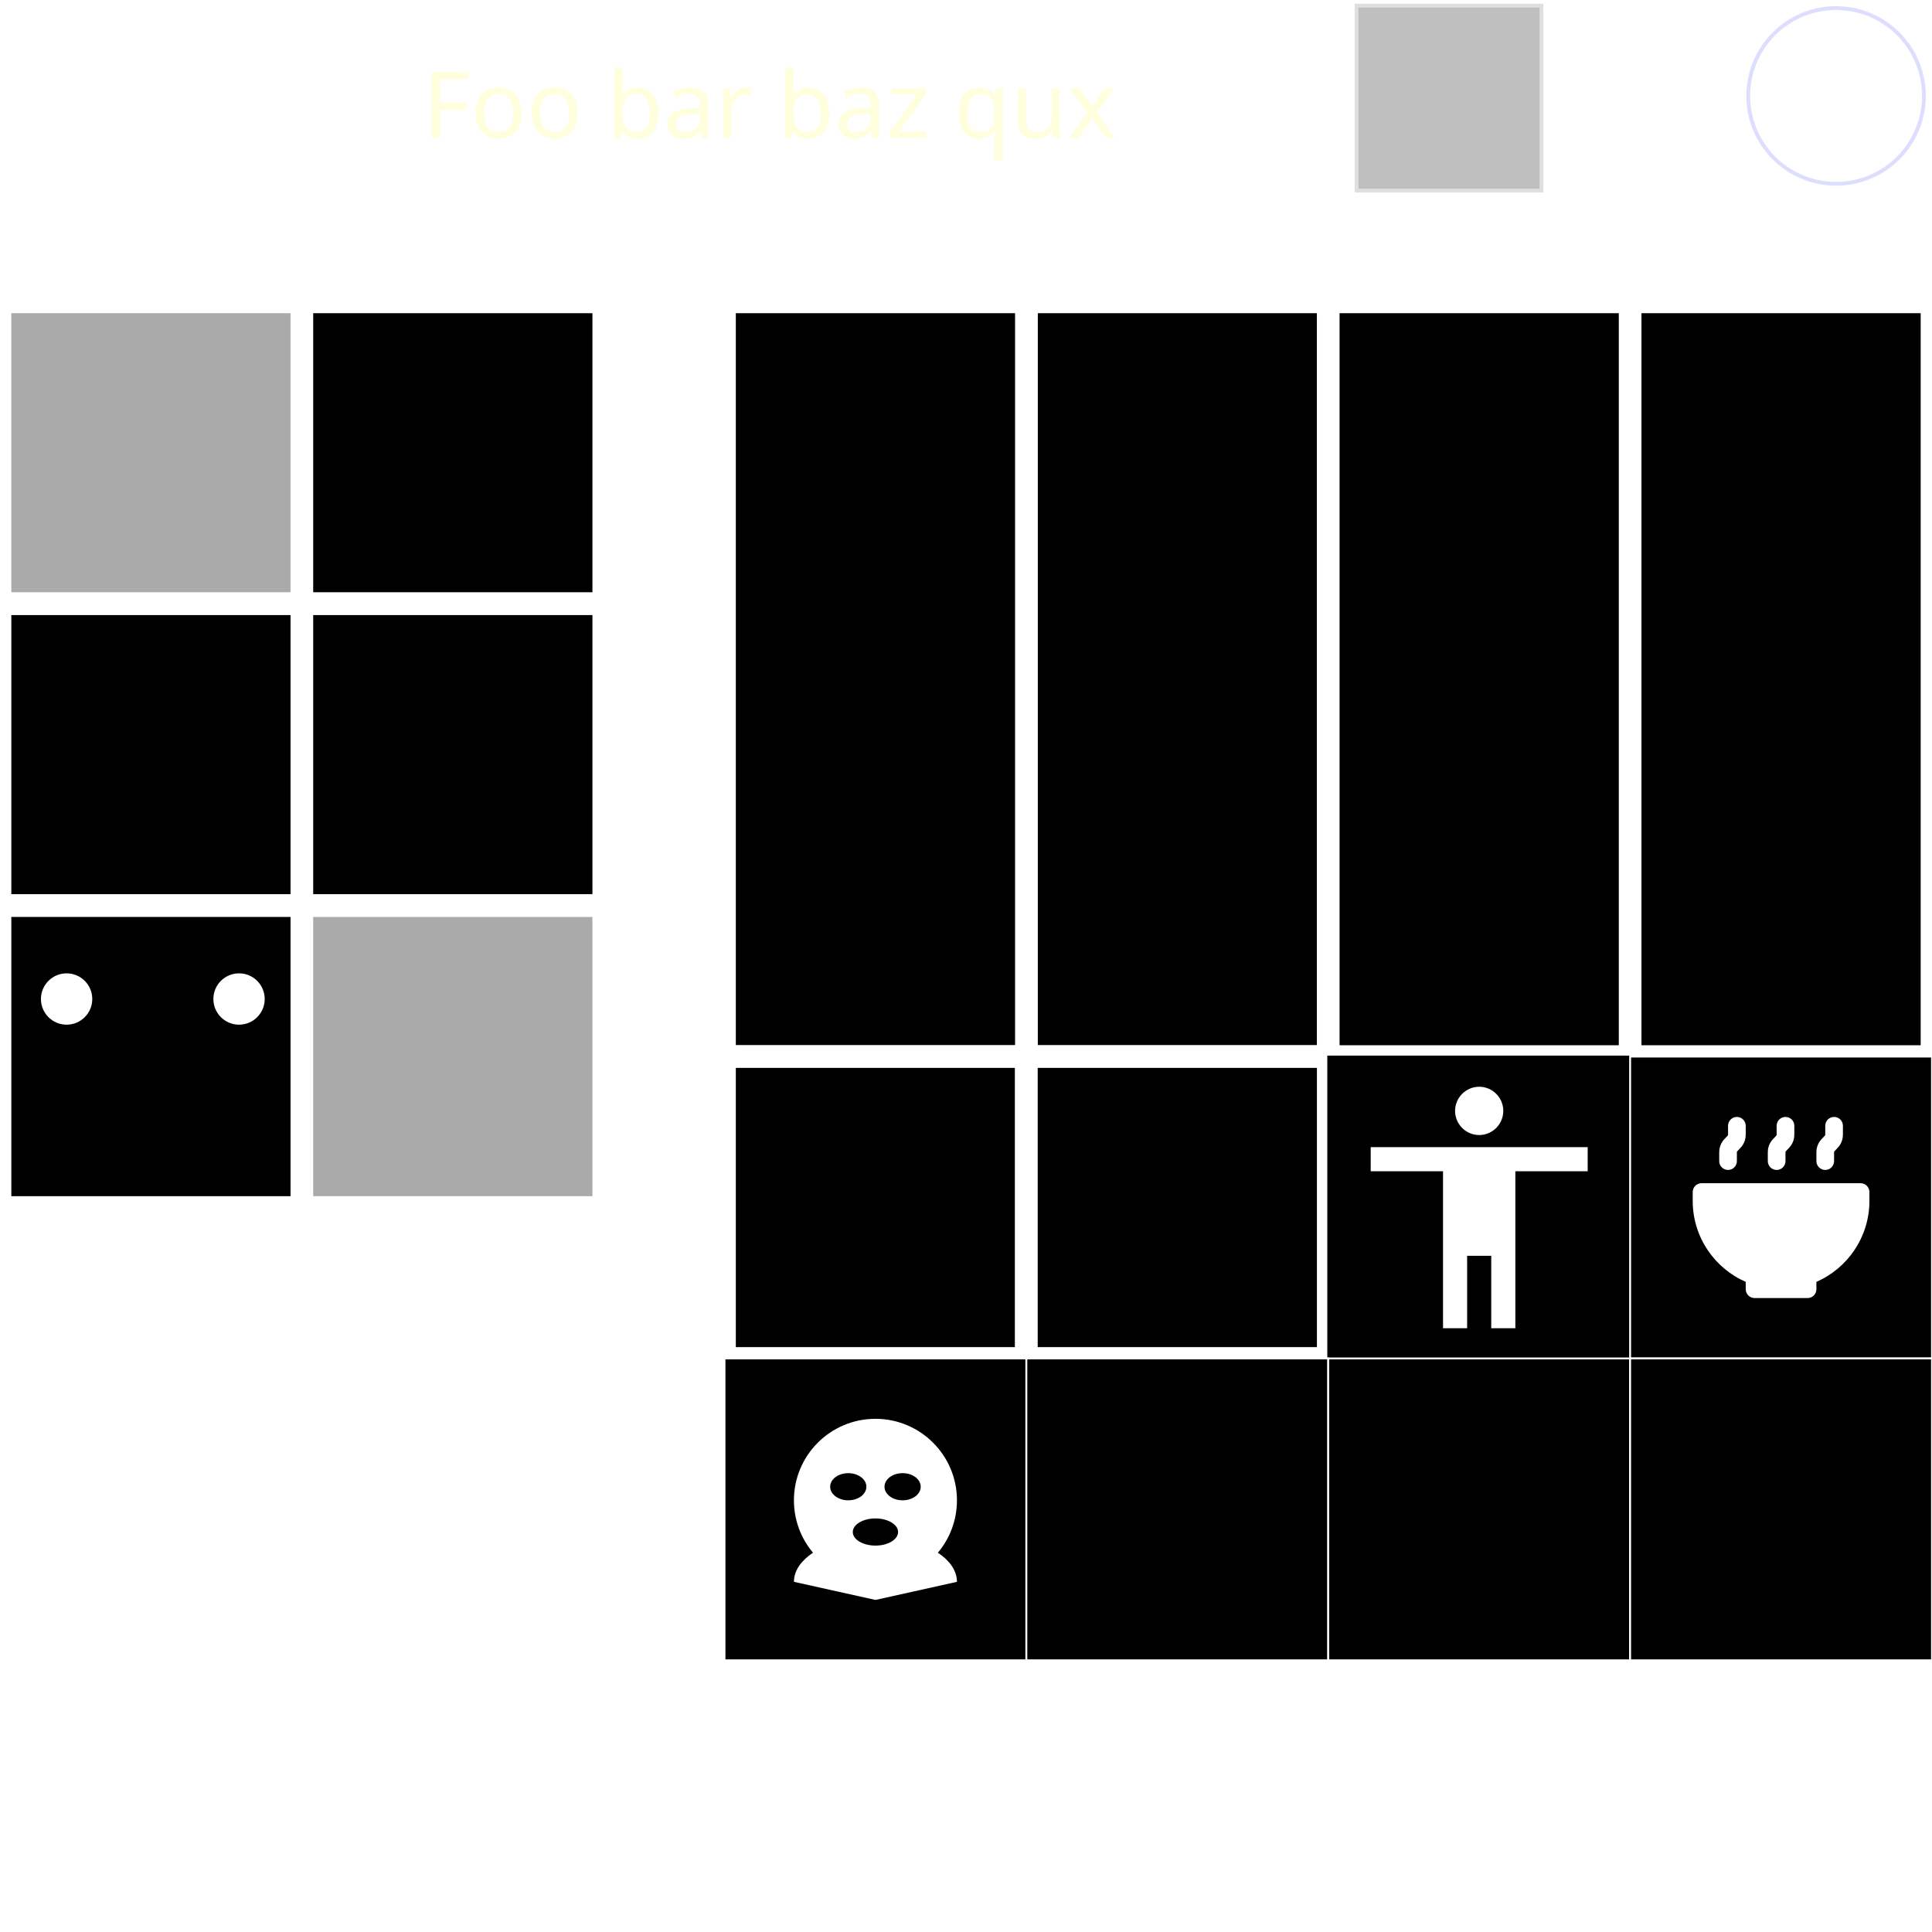
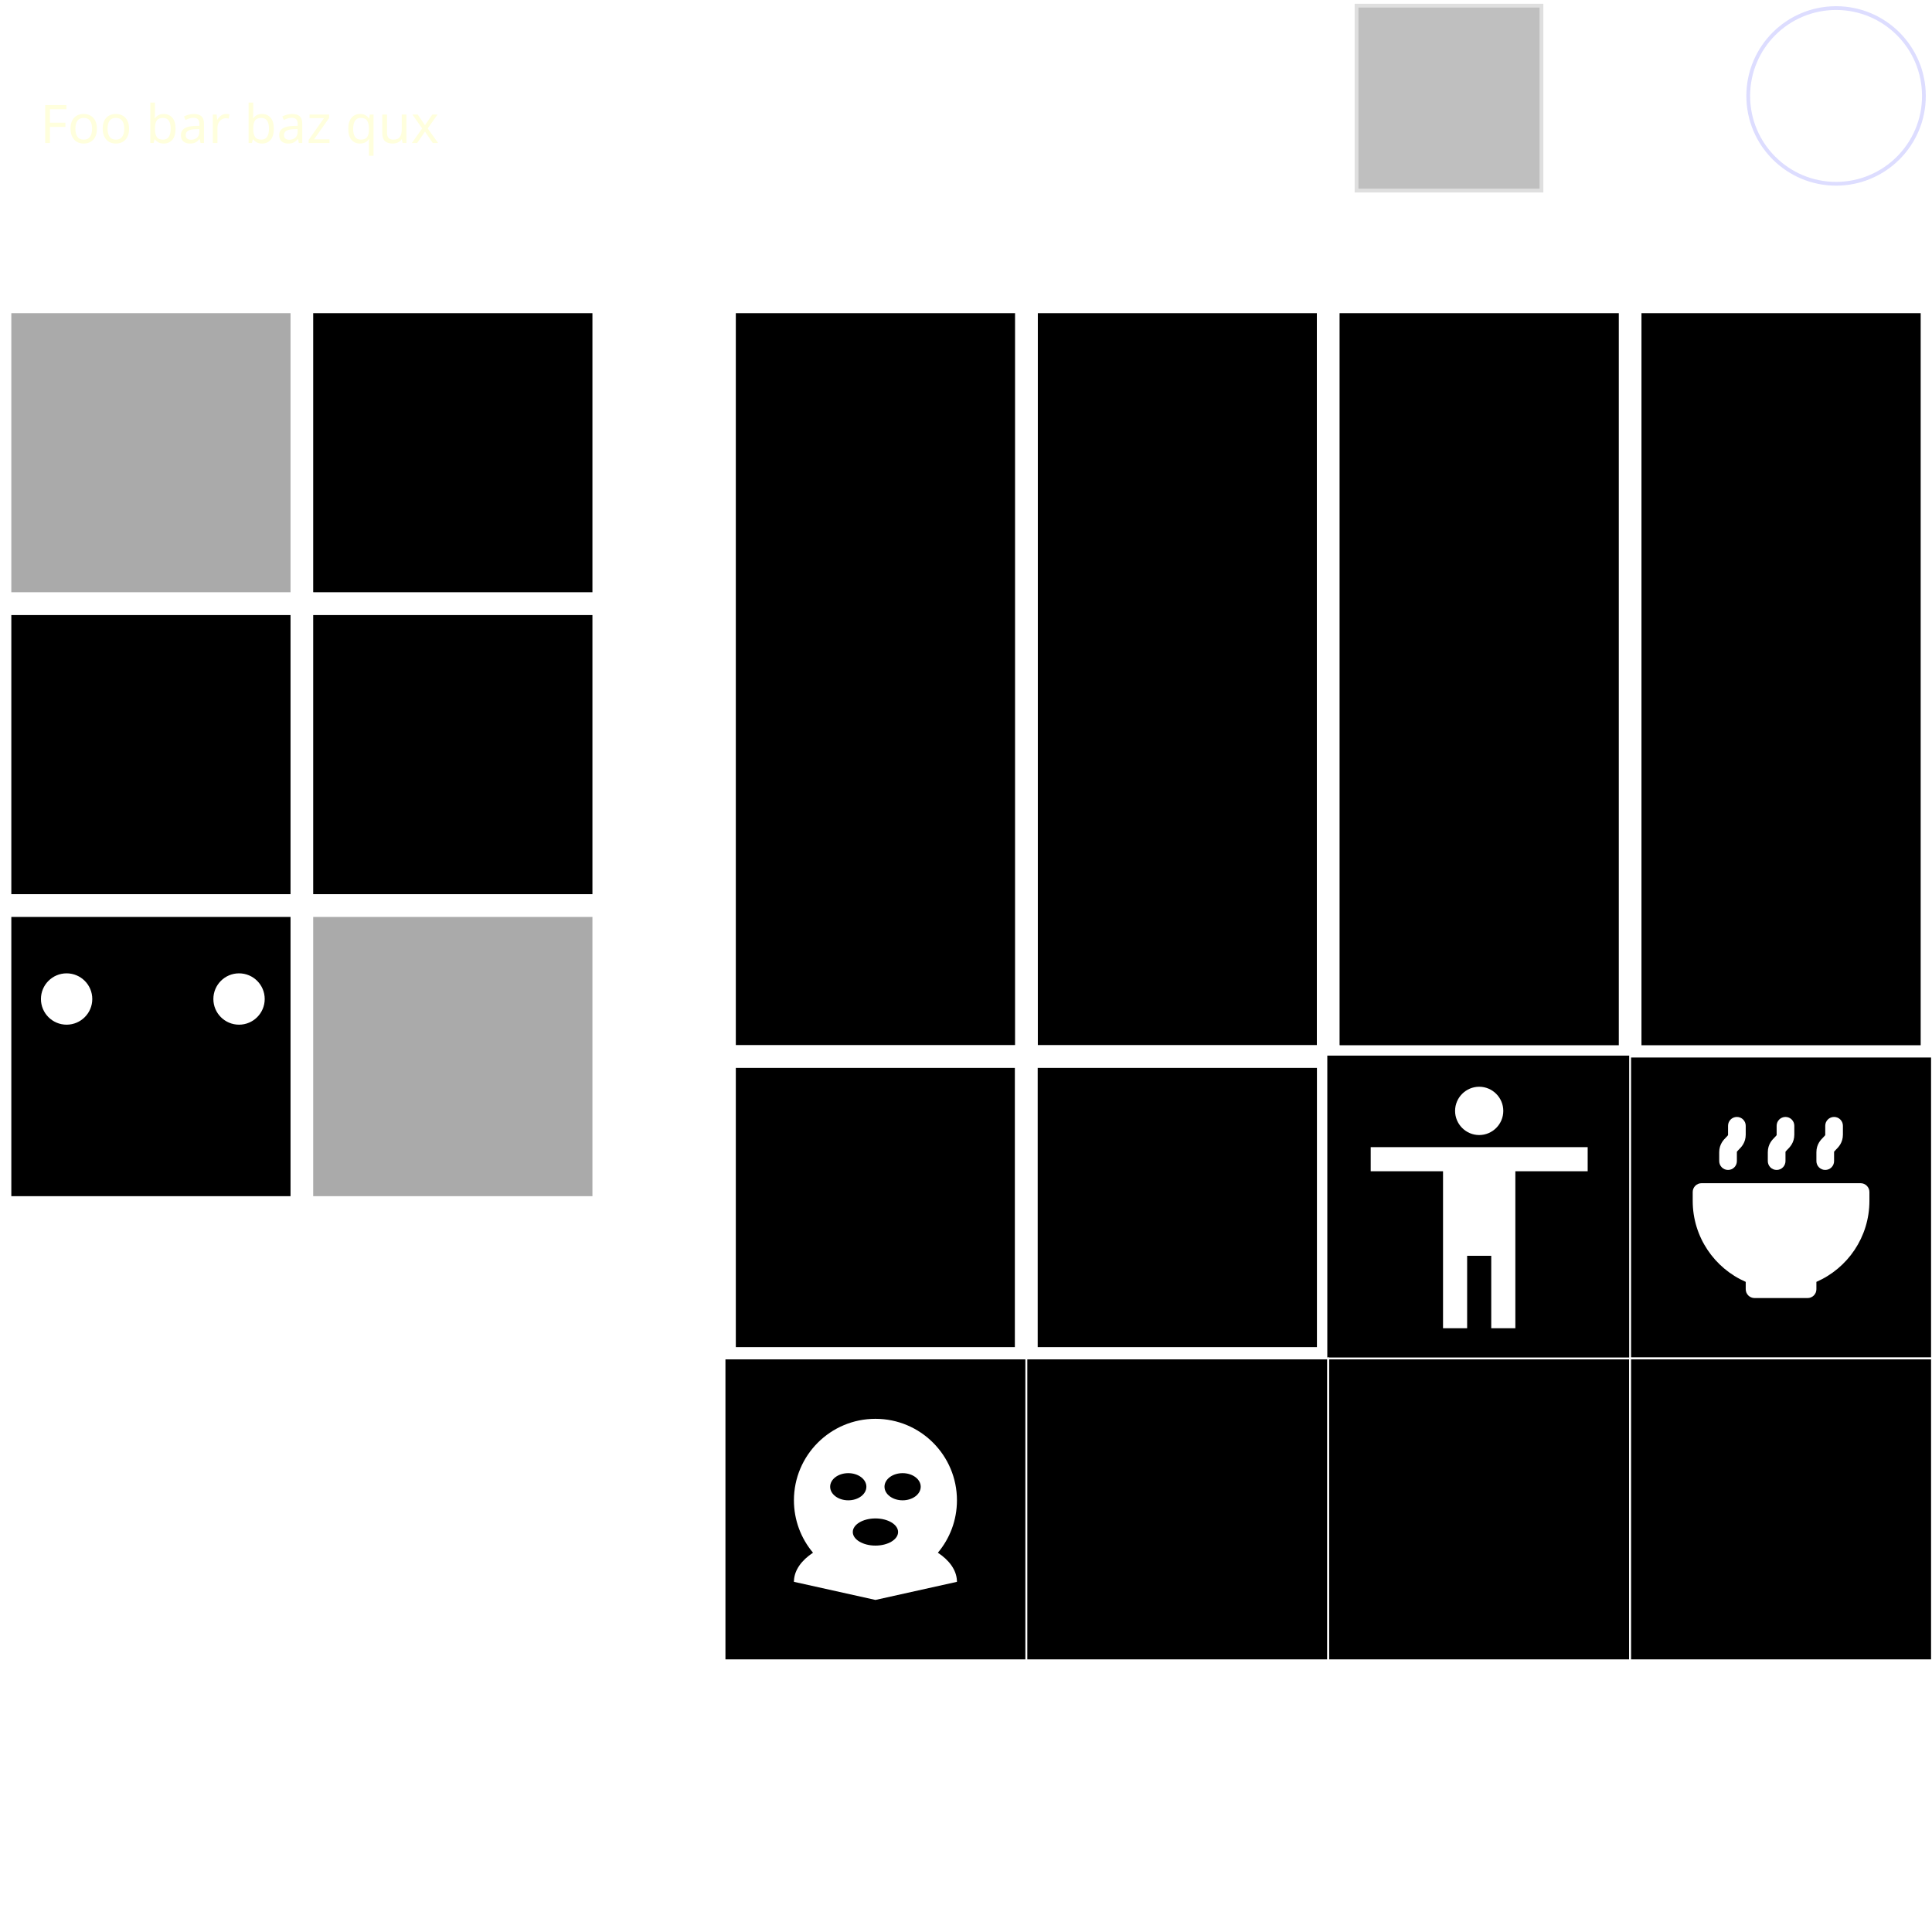
<svg xmlns="http://www.w3.org/2000/svg" xmlns:ns1="https://boxy-svg.com" width="1024" height="1024" viewBox="0 0 1024 1024" version="1.1">
  <defs>
    <ns1:grid x="0" y="0" width="16" height="16" />
  </defs>
  <g style="filter: none;">
    <polygon points="1024.000,0.000 921.600,0.000 921.600,102.400 1024.000,102.400 " style="fill-opacity: 0; stroke-width: 8px;">
-                         </polygon>
+       </polygon>
    <polygon points="819.200,0.000 716.800,0.000 716.800,102.400 819.200,102.400 " style="fill-opacity: 0.25; fill: none;">
-                         </polygon>
+       </polygon>
    <polygon points="160 320 0 320 0 160 160 160" style="stroke: rgb(255, 255, 255); fill: rgb(170, 170, 170); stroke-width: 12px;">
-                         </polygon>
+       </polygon>
    <polygon points="320 320 160 320 160 160 320 160" style="stroke: rgb(255, 255, 255); stroke-width: 12px;">
-                         </polygon>
+       </polygon>
    <polygon points="0 480 0 320 160 320 160 480" style="stroke: rgb(255, 255, 255); stroke-width: 12px;">
-                         </polygon>
+       </polygon>
    <polygon points="320 320 320 480 160 480 160 320" style="stroke: rgb(255, 255, 255); stroke-width: 12px;">
-                         </polygon>
+       </polygon>
    <polygon points="160 640 0 640 0 480 160 480" style="stroke: rgb(255, 255, 255); stroke-width: 12px;">
-                         </polygon>
+       </polygon>
    <polygon points="320 640 160 640 160 480 320 480" style="stroke: rgb(255, 255, 255); fill: rgb(170, 170, 170); stroke-width: 12px;">
-                         </polygon>
+       </polygon>
    <polygon points="704 560 544 560 544 160 704 160" style="stroke: rgb(255, 255, 255); stroke-width: 12px;">
-                         </polygon>
+       </polygon>
    <polygon points="1024 560 864 560 864 160 1024 160" style="stroke: rgb(255, 255, 255); stroke-width: 12px;">
-                         </polygon>
+       </polygon>
    <polygon points="864 160 864 560 704 560 704 160" style="stroke: rgb(255, 255, 255); stroke-width: 12px;">
-                         </polygon>
+       </polygon>
    <polygon points="384 560 384 160 544 160 544 560" style="stroke: rgb(255, 255, 255); stroke-width: 12px;">
-                         </polygon>
+       </polygon>
    <polygon points="544 720 384 720 384 560 544 560" style="stroke: rgb(255, 255, 255); stroke-width: 12px;">
-                         </polygon>
+       </polygon>
    <polygon points="704 720 544 720 544 560 704 560" style="stroke: rgb(255, 255, 255); stroke-width: 12px;">
-                         </polygon>
-     <polygon points="665.600,0.000 153.600,0.000 153.600,128.000 665.600,128.000 " style="fill-opacity: 0.2; fill: none; stroke-width: 4px; stroke-opacity: 0.25;">
-                         </polygon>
+       </polygon>
+     <polygon points="256 0 0 0 0 128 256 128" style="fill-opacity: 0.2; fill: none; stroke-width: 4px; stroke-opacity: 0.25;">
+       </polygon>
    <polygon points="864 720 704 720 704 560 864 560" style="stroke: rgb(0, 0, 0);">
-                         </polygon>
+       </polygon>
    <polygon points="1024 720 864 720 864 560 1024 560" style="stroke: rgb(255, 255, 255);">
-                         </polygon>
+       </polygon>
    <polygon points="544 880 384 880 384 720 544 720" style="stroke: rgb(255, 255, 255);">
-                         </polygon>
+       </polygon>
    <polygon points="704 880 544 880 544 720 704 720" style="stroke: rgb(255, 255, 255);">
-                         </polygon>
+       </polygon>
    <polygon points="864 880 704 880 704 720 864 720" style="stroke: rgb(255, 255, 255);">
-                         </polygon>
+       </polygon>
    <polygon points="1024 880 864 880 864 720 1024 720" style="stroke: rgb(255, 255, 255);">
-                         </polygon>
+       </polygon>
  </g>
  <g transform="matrix(1, 0, 0, 1, -160, -90)">
    <circle style="stroke: rgb(0, 0, 0); fill: rgb(255, 255, 255);" cx="195.304" cy="619.496" r="14.104">
-                         </circle>
+       </circle>
    <circle style="stroke: rgb(0, 0, 0); fill: rgb(255, 255, 255);" cx="286.696" cy="619.496" r="14.104">
-                         </circle>
+       </circle>
  </g>
  <g>
    <circle style="fill: none; stroke-width: 2px; stroke: rgb(221, 221, 255);" cx="973.159" cy="50.842" r="46.558" />
  </g>
  <g style="" transform="matrix(1.073919, 0, 0, 1.073919, -56.94018, -3.599732)">
    <circle style="fill-opacity: 0.2; stroke-width: 2.794px; fill: rgb(163, 135, 135); stroke-opacity: 0.5; stroke: rgb(255, 255, 255); visibility: hidden;" cx="768.159" cy="50.842" r="46.558" />
    <polygon points="814.717 5.214 721.6 5.214 721.6 98.331 814.717 98.331" style="fill-opacity: 0.25; stroke: rgb(255, 255, 255); stroke-width: 3.725px; stroke-opacity: 0.5;">
-                         </polygon>
+       </polygon>
  </g>
-   <g>
-     <text style="fill: rgb(255, 255, 221); font-family: 'American Typewriter'; font-size: 49px; white-space: pre;" x="224" y="73.095">Foo bar baz qux</text>
+   <g style="" transform="matrix(1.408785, 0, 0, 1.408785, -52.03656, -27.1814)">
+     <text style="fill: rgb(255, 255, 221); font-family: 'American Typewriter'; font-size: 20px; white-space: pre;" x="52" y="73.095">Foo bar baz qux</text>
  </g>
  <g transform="matrix(10.30466, 0, 0, 10.32257, 1094.995, 372.3014)" style="">
    <defs />
    <path d="M -30.18 19.733 C -29.498 19.733 -28.94 20.291 -28.94 20.973 C -28.94 21.655 -29.498 22.213 -30.18 22.213 C -30.862 22.213 -31.42 21.655 -31.42 20.973 C -31.42 20.291 -30.862 19.733 -30.18 19.733 Z M -24.6 24.073 L -28.32 24.073 L -28.32 32.133 L -29.56 32.133 L -29.56 28.413 L -30.8 28.413 L -30.8 32.133 L -32.04 32.133 L -32.04 24.073 L -35.76 24.073 L -35.76 22.833 L -24.6 22.833 L -24.6 24.073 Z" style="fill: rgb(255, 255, 255); transform-origin: -30.18px 22.371px; stroke-width: 0.388px;" />
  </g>
  <g transform="matrix(4.934044, 0, 0, 4.934044, 884.7916, 586.9591)" style="">
    <defs />
    <path d="M 8.204 1.971 C 8.204 1.447 7.779 1.022 7.254 1.022 C 6.73 1.022 6.305 1.447 6.305 1.971 L 6.305 2.92 C 6.305 2.926 6.306 2.932 6.306 2.937 C 6.309 2.979 6.31 2.996 6.109 3.198 L 6.09 3.217 C 5.836 3.47 5.356 3.949 5.356 4.818 L 5.356 5.767 C 5.356 6.291 5.781 6.716 6.305 6.716 C 6.83 6.716 7.254 6.291 7.254 5.767 L 7.254 4.818 C 7.254 4.812 7.254 4.806 7.254 4.801 C 7.251 4.759 7.25 4.742 7.451 4.54 L 7.47 4.521 C 7.723 4.268 8.204 3.789 8.204 2.92 L 8.204 1.971 Z M 2.509 9.089 C 2.509 8.565 2.934 8.14 3.458 8.14 L 20.542 8.14 C 21.066 8.14 21.491 8.565 21.491 9.089 L 21.491 10.038 C 21.491 13.93 19.148 17.275 15.796 18.739 L 15.796 19.529 C 15.796 20.053 15.372 20.478 14.847 20.478 L 9.153 20.478 C 8.629 20.478 8.204 20.053 8.204 19.529 L 8.204 18.739 C 4.852 17.275 2.509 13.93 2.509 10.038 L 2.509 9.089 Z M 17.695 1.022 C 18.219 1.022 18.644 1.447 18.644 1.971 L 18.644 2.92 C 18.644 3.789 18.163 4.268 17.91 4.521 L 17.891 4.54 C 17.69 4.742 17.691 4.759 17.694 4.801 C 17.694 4.806 17.695 4.812 17.695 4.818 L 17.695 5.767 C 17.695 6.291 17.27 6.716 16.746 6.716 C 16.221 6.716 15.796 6.291 15.796 5.767 L 15.796 4.818 C 15.796 3.949 16.277 3.47 16.53 3.217 L 16.549 3.198 C 16.75 2.996 16.749 2.979 16.746 2.937 C 16.746 2.932 16.746 2.926 16.746 2.92 L 16.746 1.971 C 16.746 1.447 17.17 1.022 17.695 1.022 Z M 13.424 1.971 C 13.424 1.447 12.999 1.022 12.475 1.022 C 11.95 1.022 11.525 1.447 11.525 1.971 L 11.525 2.92 C 11.525 2.926 11.526 2.932 11.526 2.937 C 11.529 2.979 11.53 2.996 11.329 3.198 L 11.31 3.217 C 11.057 3.47 10.576 3.949 10.576 4.818 L 10.576 5.767 C 10.576 6.291 11.001 6.716 11.525 6.716 C 12.05 6.716 12.475 6.291 12.475 5.767 L 12.475 4.818 C 12.475 4.812 12.474 4.806 12.474 4.801 C 12.471 4.759 12.47 4.742 12.671 4.54 L 12.69 4.521 C 12.943 4.268 13.424 3.789 13.424 2.92 L 13.424 1.971 Z" style="fill: rgb(255, 255, 255);" />
  </g>
  <g transform="matrix(6.9503, 0, 0, 6.9503, 380.5964, 716.5966)" style="">
    <defs />
    <path d="M 12 5.094 C 15.433 5.094 18.216 7.877 18.216 11.309 C 18.216 12.831 17.669 14.225 16.761 15.305 C 17.628 15.878 18.166 16.61 18.212 17.411 L 18.216 17.525 L 12 18.906 L 5.784 17.525 L 5.788 17.411 C 5.834 16.61 6.372 15.878 7.239 15.305 C 6.331 14.225 5.784 12.831 5.784 11.309 C 5.784 7.877 8.567 5.094 12 5.094 Z M 12 12.691 C 11.046 12.691 10.273 13.154 10.273 13.727 C 10.273 14.299 11.046 14.762 12 14.762 C 12.954 14.762 13.727 14.299 13.727 13.727 C 13.727 13.154 12.954 12.691 12 12.691 Z M 9.928 9.238 C 9.165 9.238 8.547 9.701 8.547 10.273 C 8.547 10.846 9.165 11.309 9.928 11.309 C 10.691 11.309 11.309 10.846 11.309 10.273 C 11.309 9.701 10.691 9.238 9.928 9.238 Z M 14.072 9.238 C 13.309 9.238 12.691 9.701 12.691 10.273 C 12.691 10.846 13.309 11.309 14.072 11.309 C 14.835 11.309 15.453 10.846 15.453 10.273 C 15.453 9.701 14.835 9.238 14.072 9.238 Z" style="fill: rgb(255, 255, 255);" />
  </g>
</svg>
